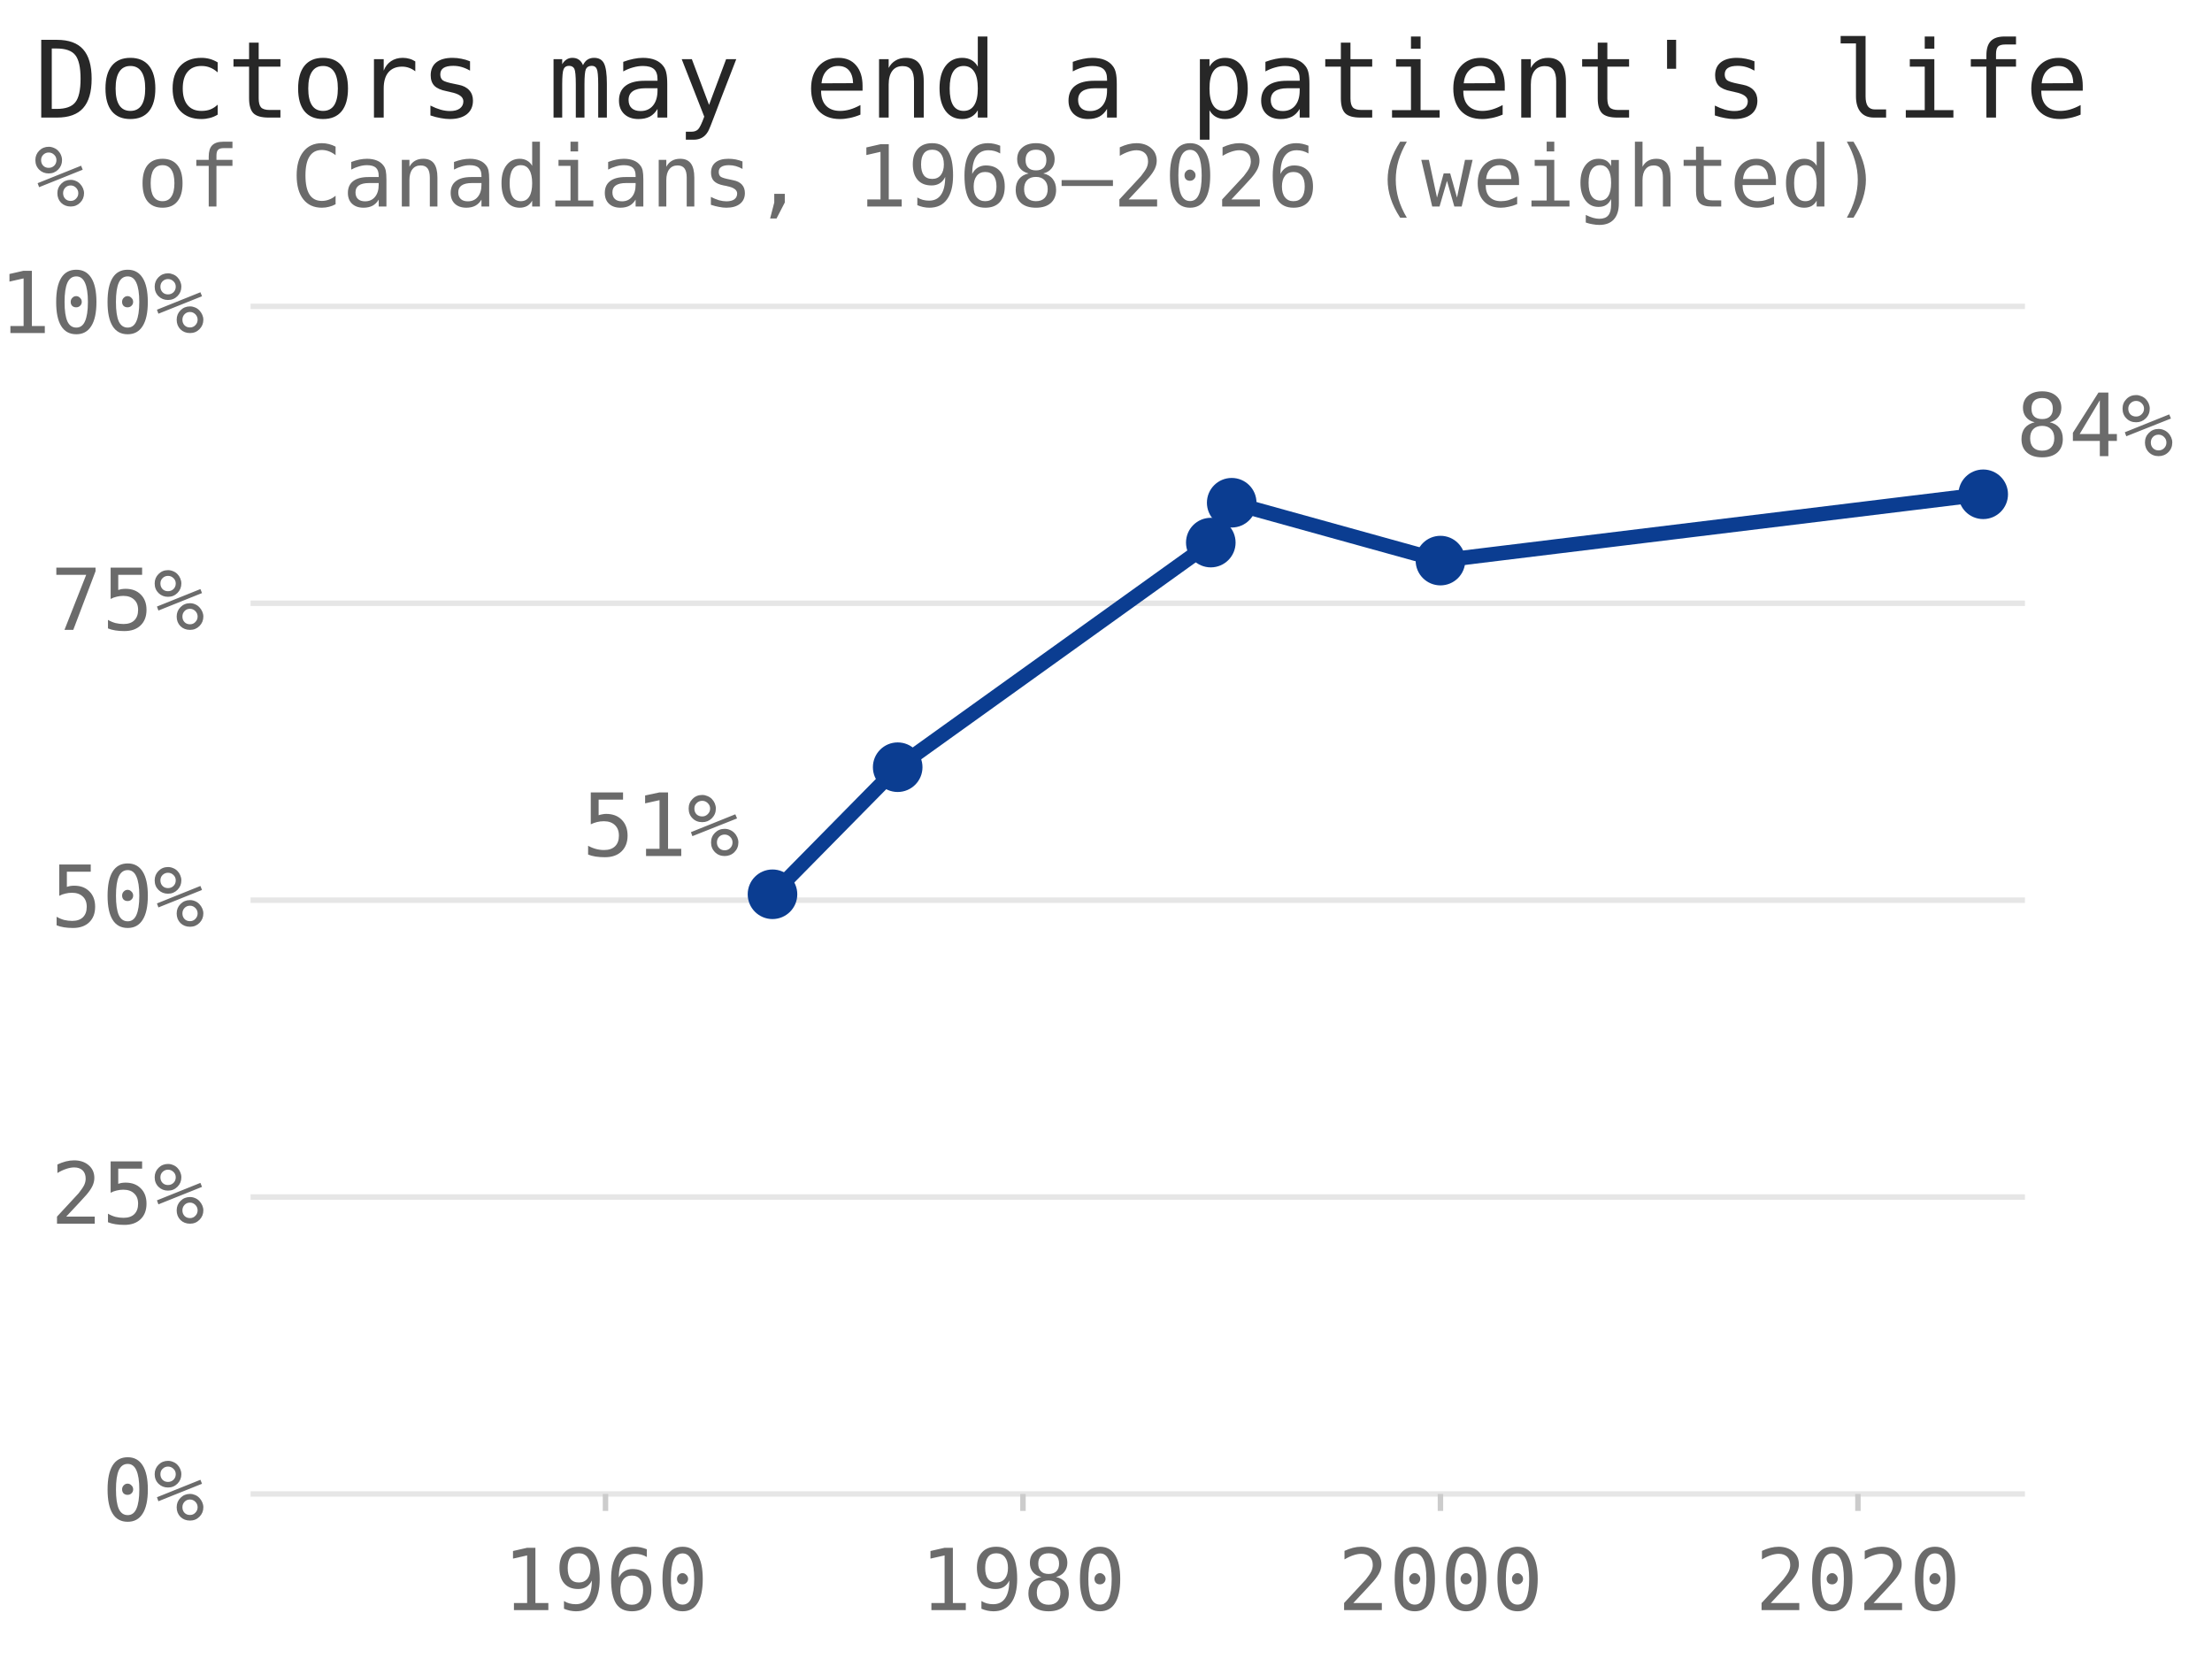
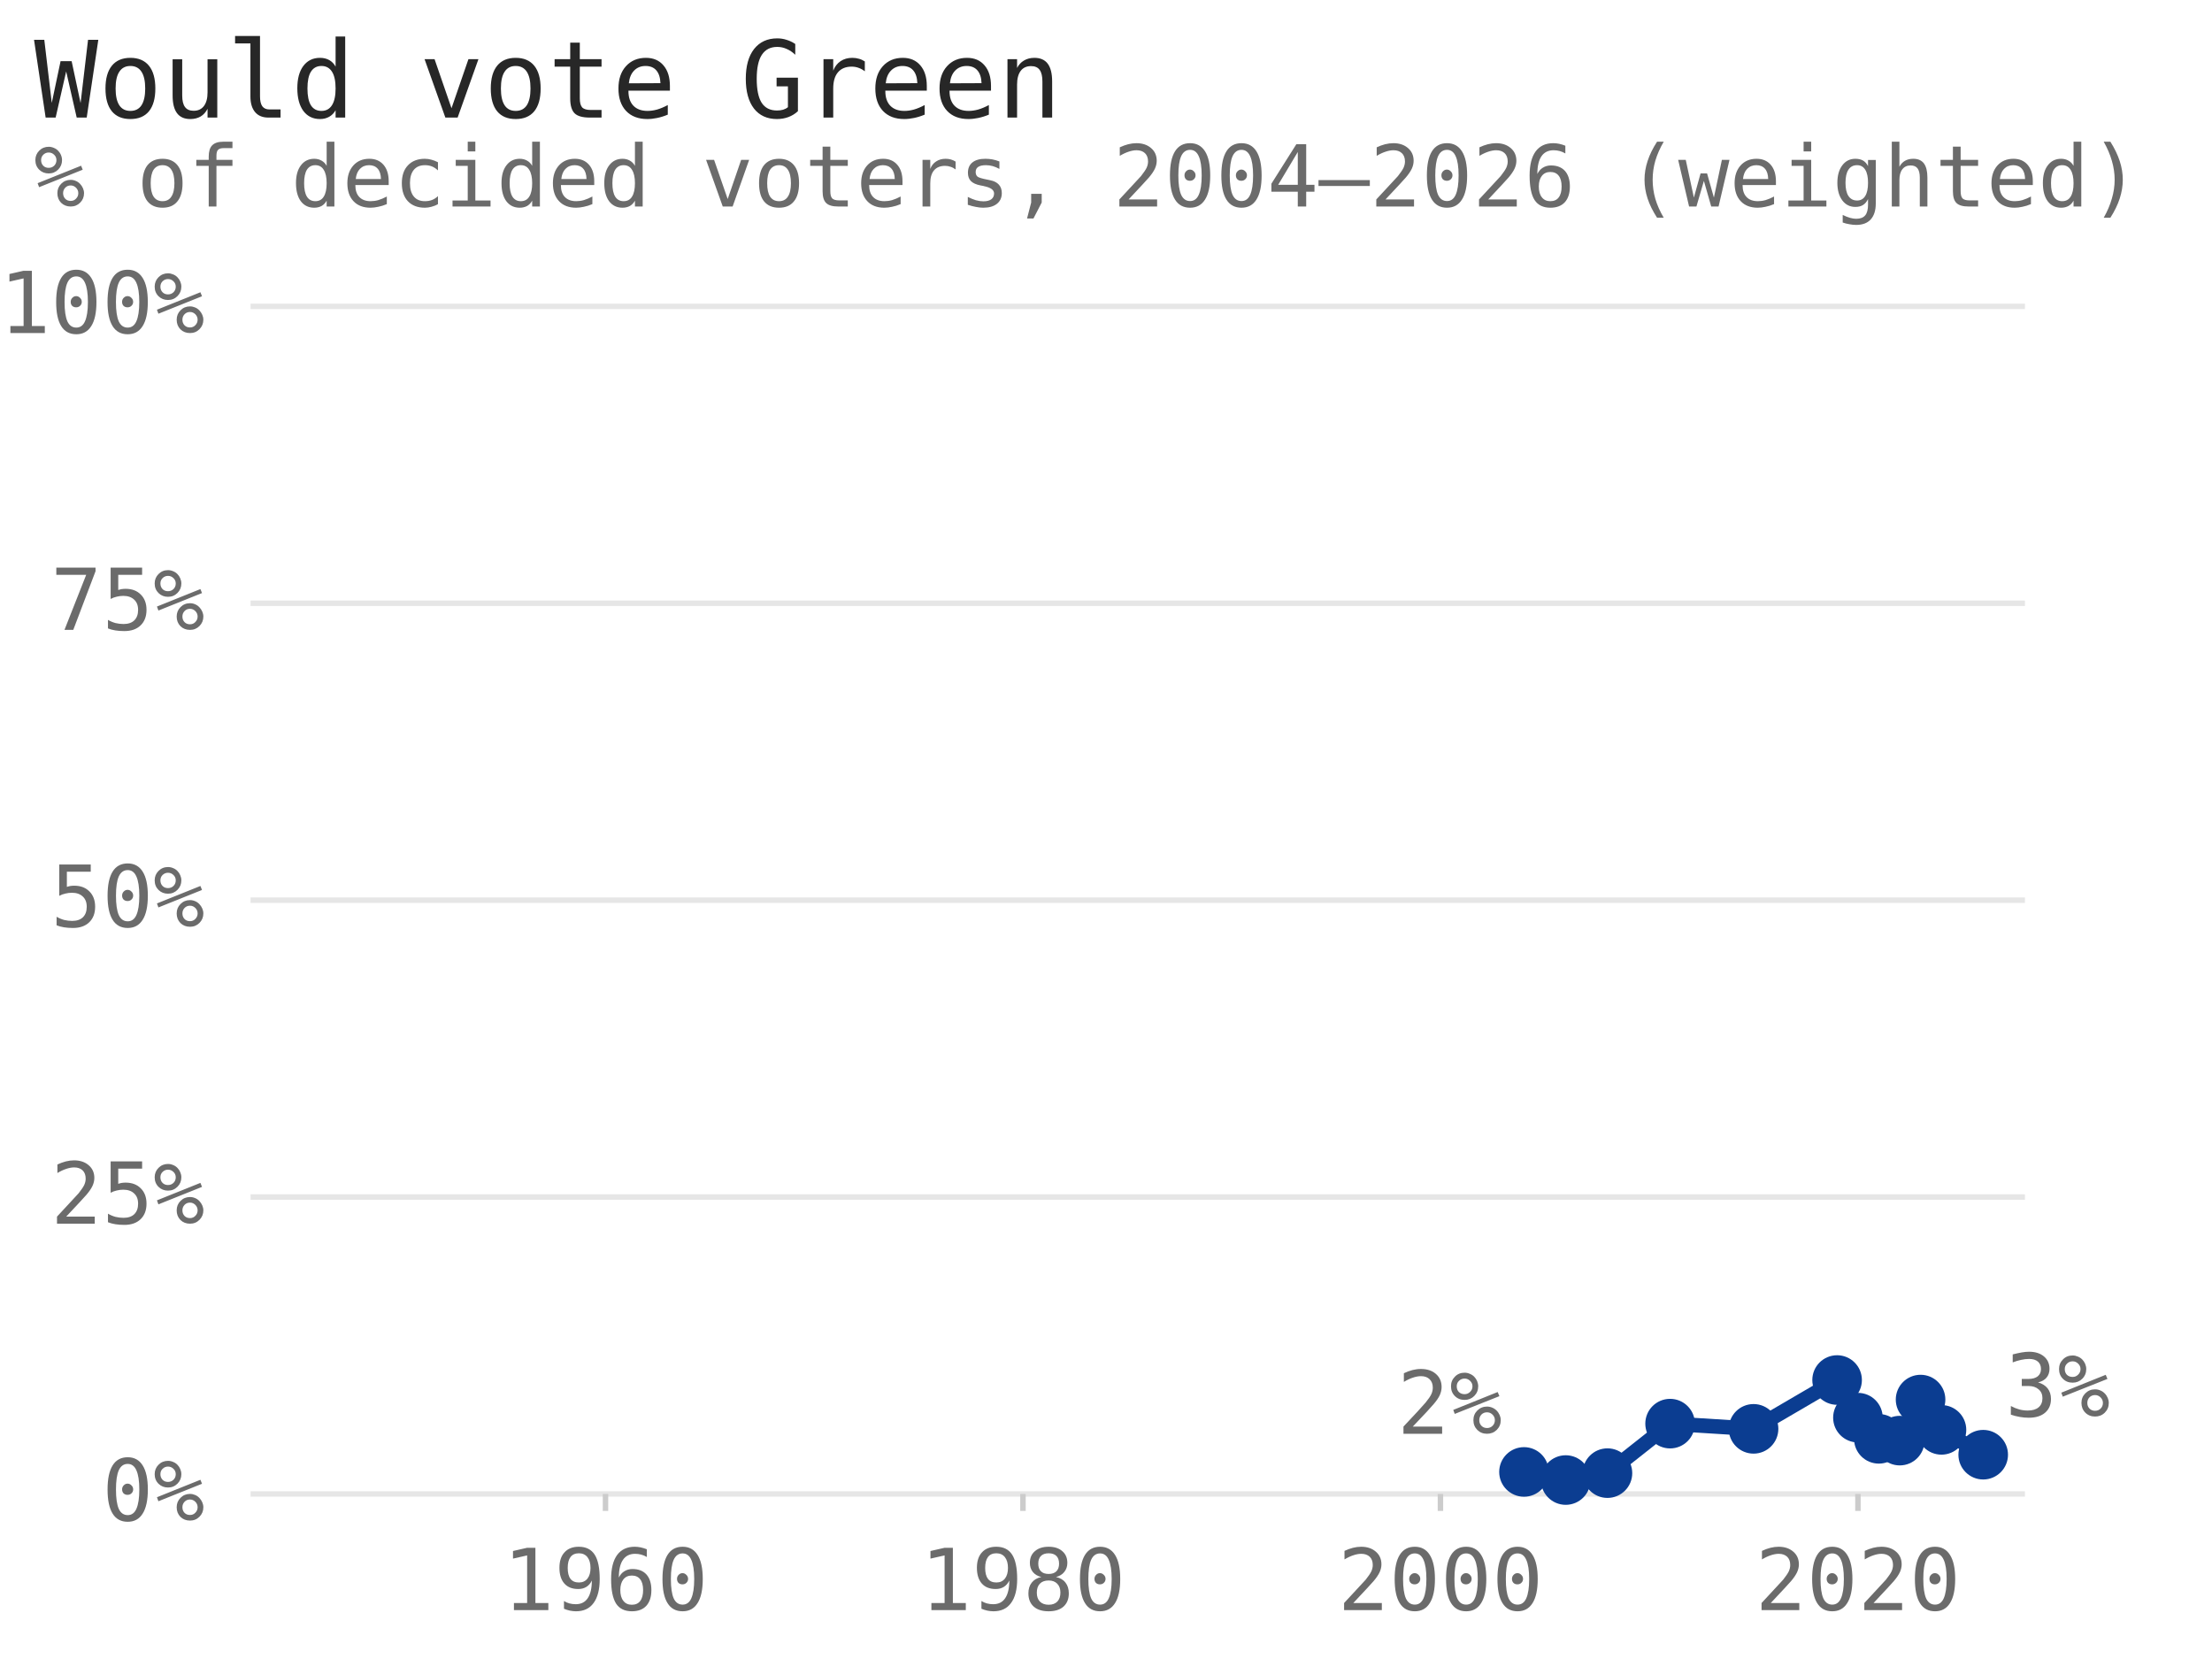
<svg xmlns="http://www.w3.org/2000/svg" width="259.20pt" height="194.40pt" viewBox="0 0 259.20 194.40">
-   <g id="doctors-may-end-a-patient-s-life" class="svglite">
+   <g id="would-vote-green" class="svglite">
    <defs>
      <style type="text/css">
    .svglite line, .svglite polyline, .svglite polygon, .svglite path, .svglite rect, .svglite circle {
      fill: none;
      stroke: #000000;
      stroke-linecap: round;
      stroke-linejoin: round;
      stroke-miterlimit: 10.00;
    }
    .svglite text {
      white-space: pre;
    }
    .svglite g.glyphgroup path {
      fill: inherit;
      stroke: none;
    }
  </style>
    </defs>
    <rect width="100%" height="100%" style="stroke: none; fill: #FFFFFF;" />
    <defs>
-       <clipPath id="doctors-may-end-a-patient-s-life-cpMC4wMHwyNTkuMjB8MC4wMHwxOTQuNDA=">
+       <clipPath id="would-vote-green-cpMC4wMHwyNTkuMjB8MC4wMHwxOTQuNDA=">
        <rect x="0.00" y="0.00" width="259.20" height="194.40" />
      </clipPath>
    </defs>
-     <g clip-path="url(#doctors-may-end-a-patient-s-life-cpMC4wMHwyNTkuMjB8MC4wMHwxOTQuNDA=)">
+     <g clip-path="url(#would-vote-green-cpMC4wMHwyNTkuMjB8MC4wMHwxOTQuNDA=)">
      <rect x="0.00" y="-0" width="259.20" height="194.40" style="stroke-width: 1.16; stroke: none; fill: #FFFFFF;" />
      <polyline points="29.36,175.06 237.28,175.06 " style="stroke-width: 0.64; stroke: #E6E6E6; stroke-linecap: butt;" />
      <polyline points="29.36,140.27 237.28,140.27 " style="stroke-width: 0.64; stroke: #E6E6E6; stroke-linecap: butt;" />
      <polyline points="29.36,105.48 237.28,105.48 " style="stroke-width: 0.64; stroke: #E6E6E6; stroke-linecap: butt;" />
      <polyline points="29.36,70.69 237.28,70.69 " style="stroke-width: 0.64; stroke: #E6E6E6; stroke-linecap: butt;" />
      <polyline points="29.36,35.90 237.28,35.90 " style="stroke-width: 0.64; stroke: #E6E6E6; stroke-linecap: butt;" />
-       <polyline points="90.52,104.79 105.19,89.90 141.88,63.58 144.33,58.91 168.79,65.69 232.39,57.92 " style="stroke-width: 1.71; stroke: #0B3D91; stroke-linecap: butt;" />
-       <circle cx="90.52" cy="104.79" r="2.52" style="stroke-width: 0.77; stroke: #0B3D91; fill: #0B3D91;" />
-       <circle cx="105.19" cy="89.90" r="2.52" style="stroke-width: 0.77; stroke: #0B3D91; fill: #0B3D91;" />
-       <circle cx="141.88" cy="63.58" r="2.52" style="stroke-width: 0.77; stroke: #0B3D91; fill: #0B3D91;" />
-       <circle cx="144.33" cy="58.91" r="2.52" style="stroke-width: 0.77; stroke: #0B3D91; fill: #0B3D91;" />
-       <circle cx="168.79" cy="65.69" r="2.52" style="stroke-width: 0.77; stroke: #0B3D91; fill: #0B3D91;" />
-       <circle cx="232.39" cy="57.92" r="2.52" style="stroke-width: 0.77; stroke: #0B3D91; fill: #0B3D91;" />
-       <text x="86.69" y="100.31" text-anchor="end" style="font-size: 10.24px;fill: #6B6B6B; font-family: &quot;Inconsolata&quot;;">51%</text>
-       <text x="236.22" y="53.45" style="font-size: 10.24px;fill: #6B6B6B; font-family: &quot;Inconsolata&quot;;">84%</text>
+       <polyline points="178.58,172.48 183.47,173.43 188.36,172.62 195.70,166.82 205.48,167.43 215.27,161.71 217.71,166.12 220.16,168.60 222.61,168.81 225.05,164.00 227.50,167.55 232.39,170.46 " style="stroke-width: 1.71; stroke: #0B3D91; stroke-linecap: butt;" />
+       <circle cx="178.58" cy="172.48" r="2.52" style="stroke-width: 0.77; stroke: #0B3D91; fill: #0B3D91;" />
+       <circle cx="183.47" cy="173.43" r="2.52" style="stroke-width: 0.77; stroke: #0B3D91; fill: #0B3D91;" />
+       <circle cx="188.36" cy="172.62" r="2.52" style="stroke-width: 0.77; stroke: #0B3D91; fill: #0B3D91;" />
+       <circle cx="195.70" cy="166.82" r="2.52" style="stroke-width: 0.77; stroke: #0B3D91; fill: #0B3D91;" />
+       <circle cx="205.48" cy="167.43" r="2.52" style="stroke-width: 0.77; stroke: #0B3D91; fill: #0B3D91;" />
+       <circle cx="215.27" cy="161.71" r="2.52" style="stroke-width: 0.77; stroke: #0B3D91; fill: #0B3D91;" />
+       <circle cx="217.71" cy="166.12" r="2.52" style="stroke-width: 0.77; stroke: #0B3D91; fill: #0B3D91;" />
+       <circle cx="220.16" cy="168.60" r="2.52" style="stroke-width: 0.77; stroke: #0B3D91; fill: #0B3D91;" />
+       <circle cx="222.61" cy="168.81" r="2.52" style="stroke-width: 0.77; stroke: #0B3D91; fill: #0B3D91;" />
+       <circle cx="225.05" cy="164.00" r="2.52" style="stroke-width: 0.77; stroke: #0B3D91; fill: #0B3D91;" />
+       <circle cx="227.50" cy="167.55" r="2.52" style="stroke-width: 0.77; stroke: #0B3D91; fill: #0B3D91;" />
+       <circle cx="232.39" cy="170.46" r="2.52" style="stroke-width: 0.77; stroke: #0B3D91; fill: #0B3D91;" />
+       <text x="176.02" y="168.01" text-anchor="end" style="font-size: 10.24px;fill: #6B6B6B; font-family: &quot;Inconsolata&quot;;">2%</text>
+       <text x="234.94" y="165.99" style="font-size: 10.24px;fill: #6B6B6B; font-family: &quot;Inconsolata&quot;;">3%</text>
      <text x="23.99" y="178.18" text-anchor="end" style="font-size: 10.00px;fill: #6B6B6B; font-family: &quot;Inconsolata&quot;;">0%</text>
      <text x="23.99" y="143.39" text-anchor="end" style="font-size: 10.00px;fill: #6B6B6B; font-family: &quot;Inconsolata&quot;;">25%</text>
      <text x="23.99" y="108.60" text-anchor="end" style="font-size: 10.00px;fill: #6B6B6B; font-family: &quot;Inconsolata&quot;;">50%</text>
      <text x="23.99" y="73.81" text-anchor="end" style="font-size: 10.00px;fill: #6B6B6B; font-family: &quot;Inconsolata&quot;;">75%</text>
      <text x="23.99" y="39.03" text-anchor="end" style="font-size: 10.00px;fill: #6B6B6B; font-family: &quot;Inconsolata&quot;;">100%</text>
      <polyline points="70.95,177.05 70.95,175.06 " style="stroke-width: 0.64; stroke: #CCCCCC; stroke-linecap: butt;" />
      <polyline points="119.87,177.05 119.87,175.06 " style="stroke-width: 0.64; stroke: #CCCCCC; stroke-linecap: butt;" />
      <polyline points="168.79,177.05 168.79,175.06 " style="stroke-width: 0.64; stroke: #CCCCCC; stroke-linecap: butt;" />
      <polyline points="217.71,177.05 217.71,175.06 " style="stroke-width: 0.64; stroke: #CCCCCC; stroke-linecap: butt;" />
      <text x="70.95" y="188.67" text-anchor="middle" style="font-size: 10.00px;fill: #6B6B6B; font-family: &quot;Inconsolata&quot;;">1960</text>
      <text x="119.87" y="188.67" text-anchor="middle" style="font-size: 10.00px;fill: #6B6B6B; font-family: &quot;Inconsolata&quot;;">1980</text>
      <text x="168.79" y="188.67" text-anchor="middle" style="font-size: 10.00px;fill: #6B6B6B; font-family: &quot;Inconsolata&quot;;">2000</text>
      <text x="217.71" y="188.67" text-anchor="middle" style="font-size: 10.00px;fill: #6B6B6B; font-family: &quot;Inconsolata&quot;;">2020</text>
-       <text x="3.99" y="24.20" style="font-size: 10.00px;fill: #6B6B6B; font-family: &quot;Inconsolata&quot;;">% of Canadians, 1968–2026 (weighted)</text>
-       <text x="3.99" y="13.78" style="font-size: 12.50px; font-weight: 500;fill: #272727; font-family: &quot;Inconsolata&quot;;">Doctors may end a patient's life</text>
+       <text x="3.99" y="24.20" style="font-size: 10.00px;fill: #6B6B6B; font-family: &quot;Inconsolata&quot;;">% of decided voters, 2004–2026 (weighted)</text>
+       <text x="3.99" y="13.78" style="font-size: 12.50px; font-weight: 500;fill: #272727; font-family: &quot;Inconsolata&quot;;">Would vote Green</text>
    </g>
  </g>
</svg>
